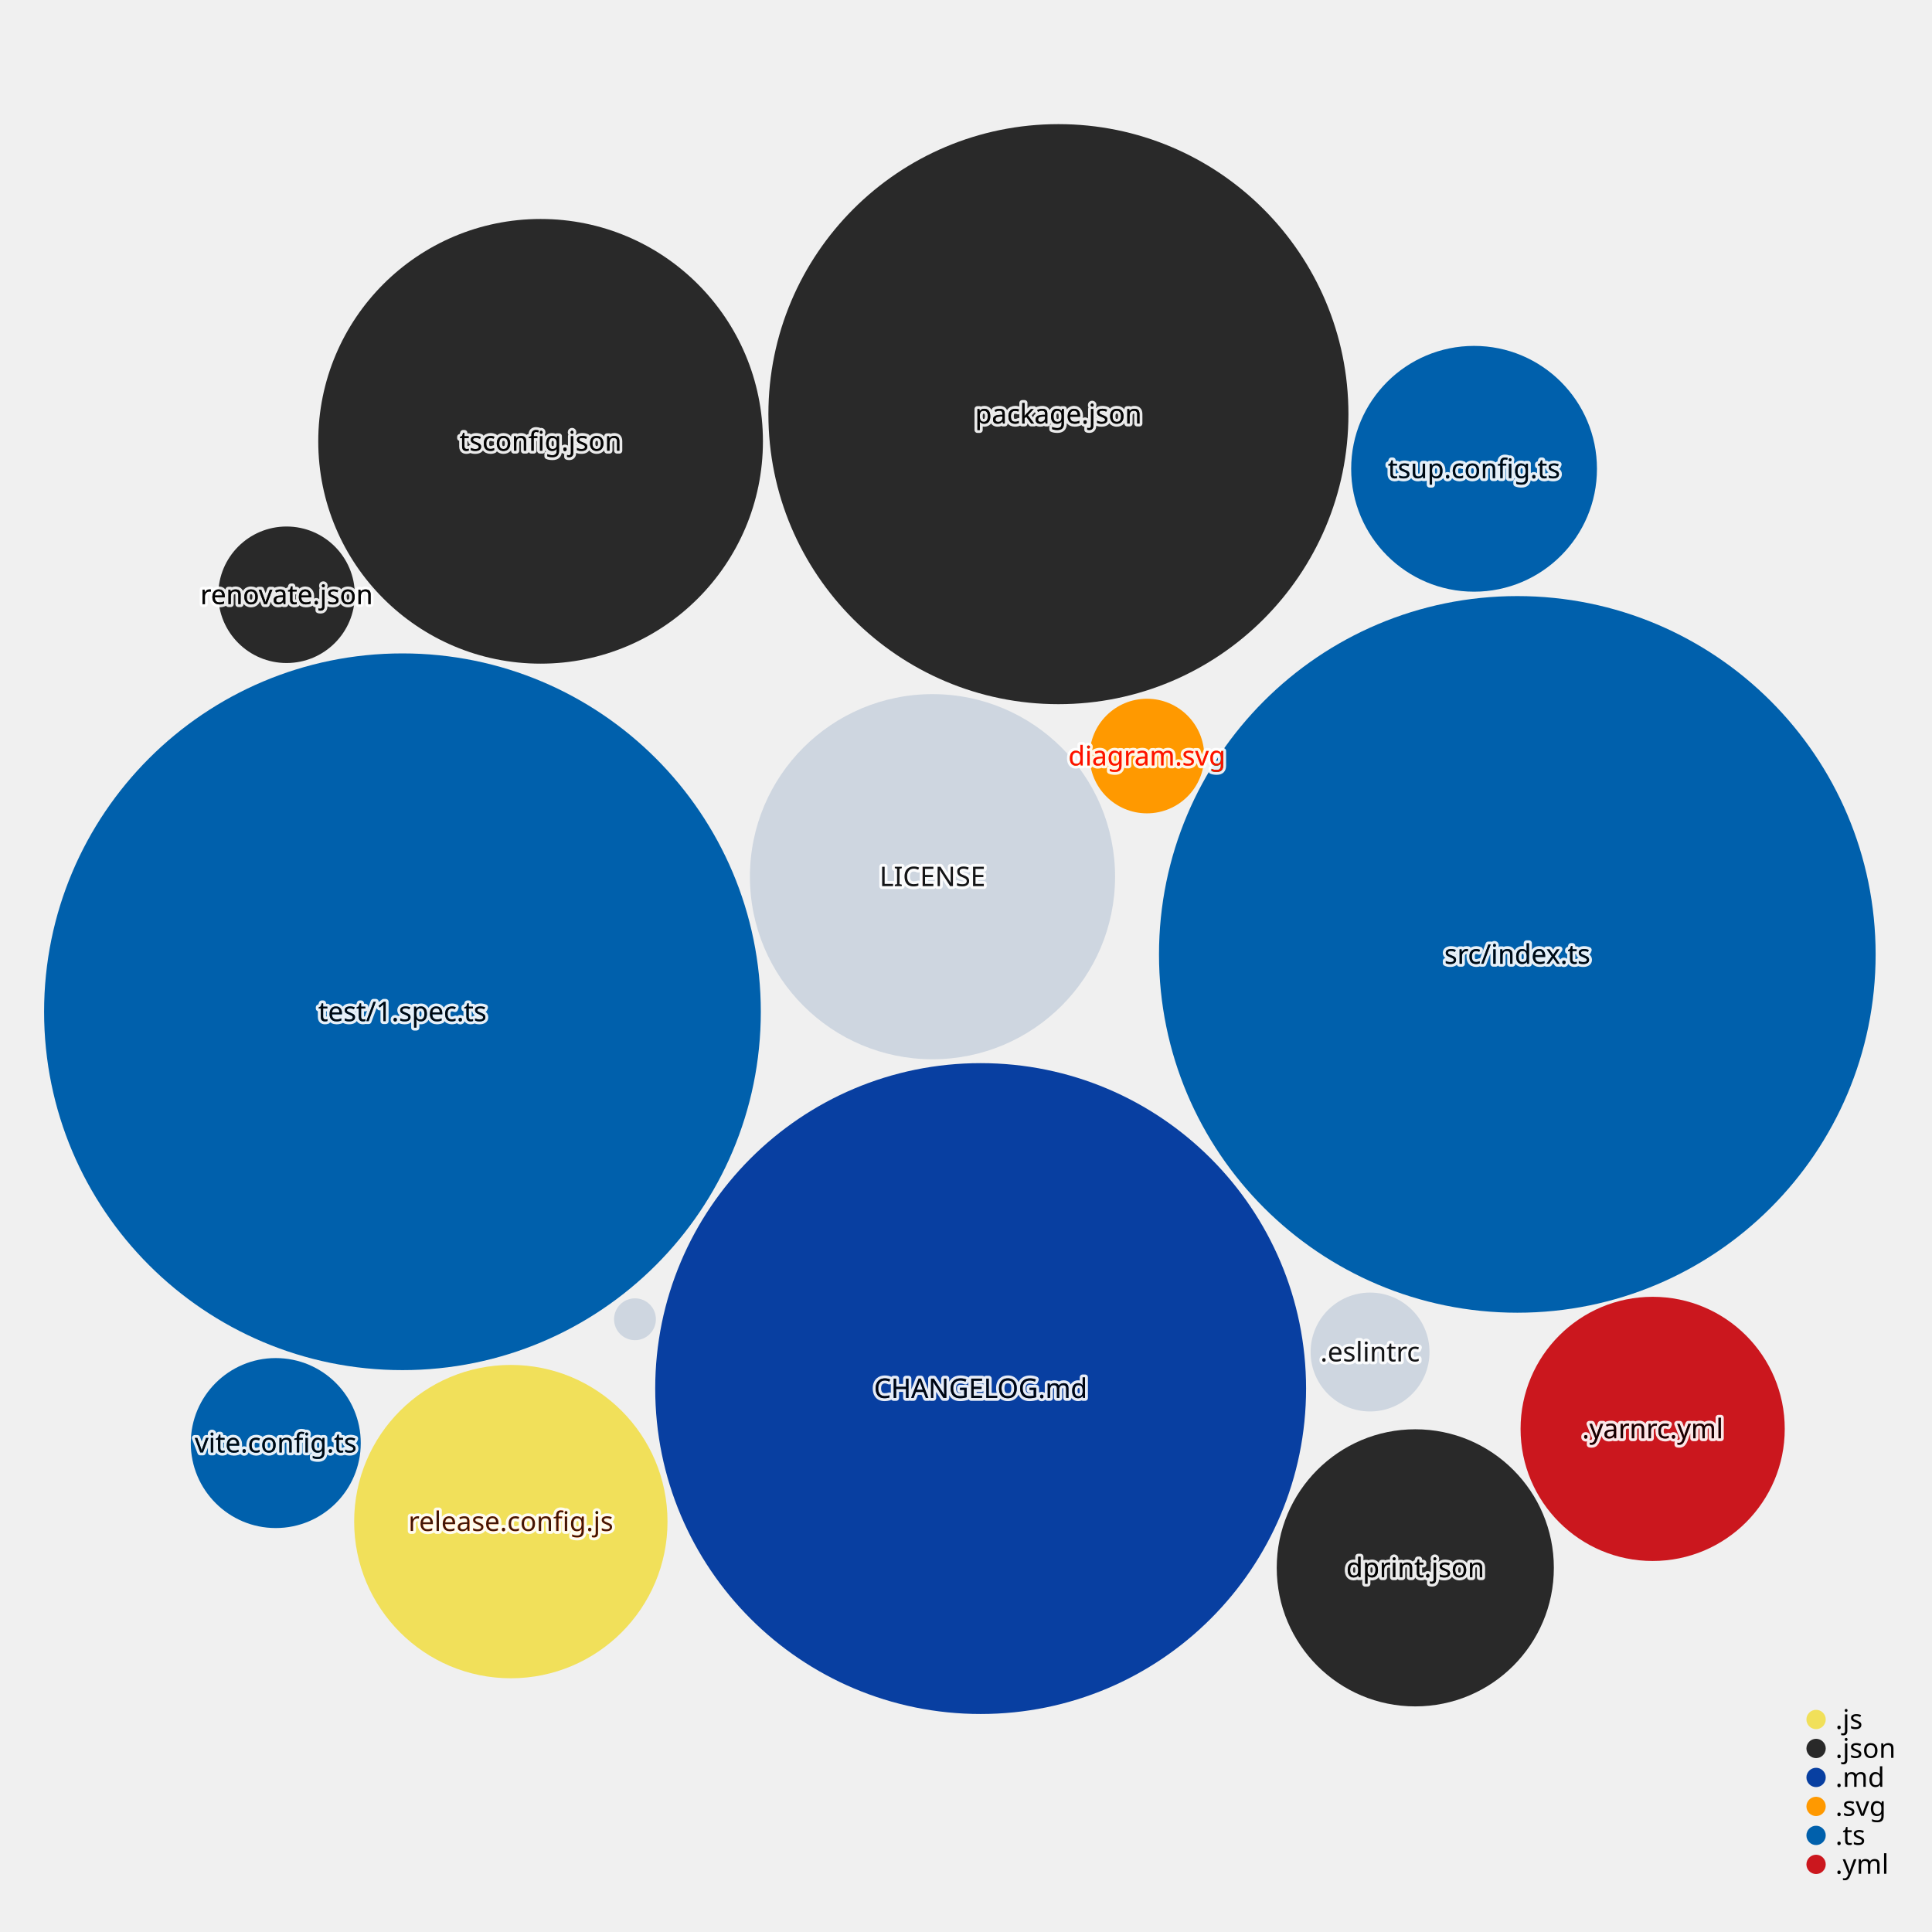
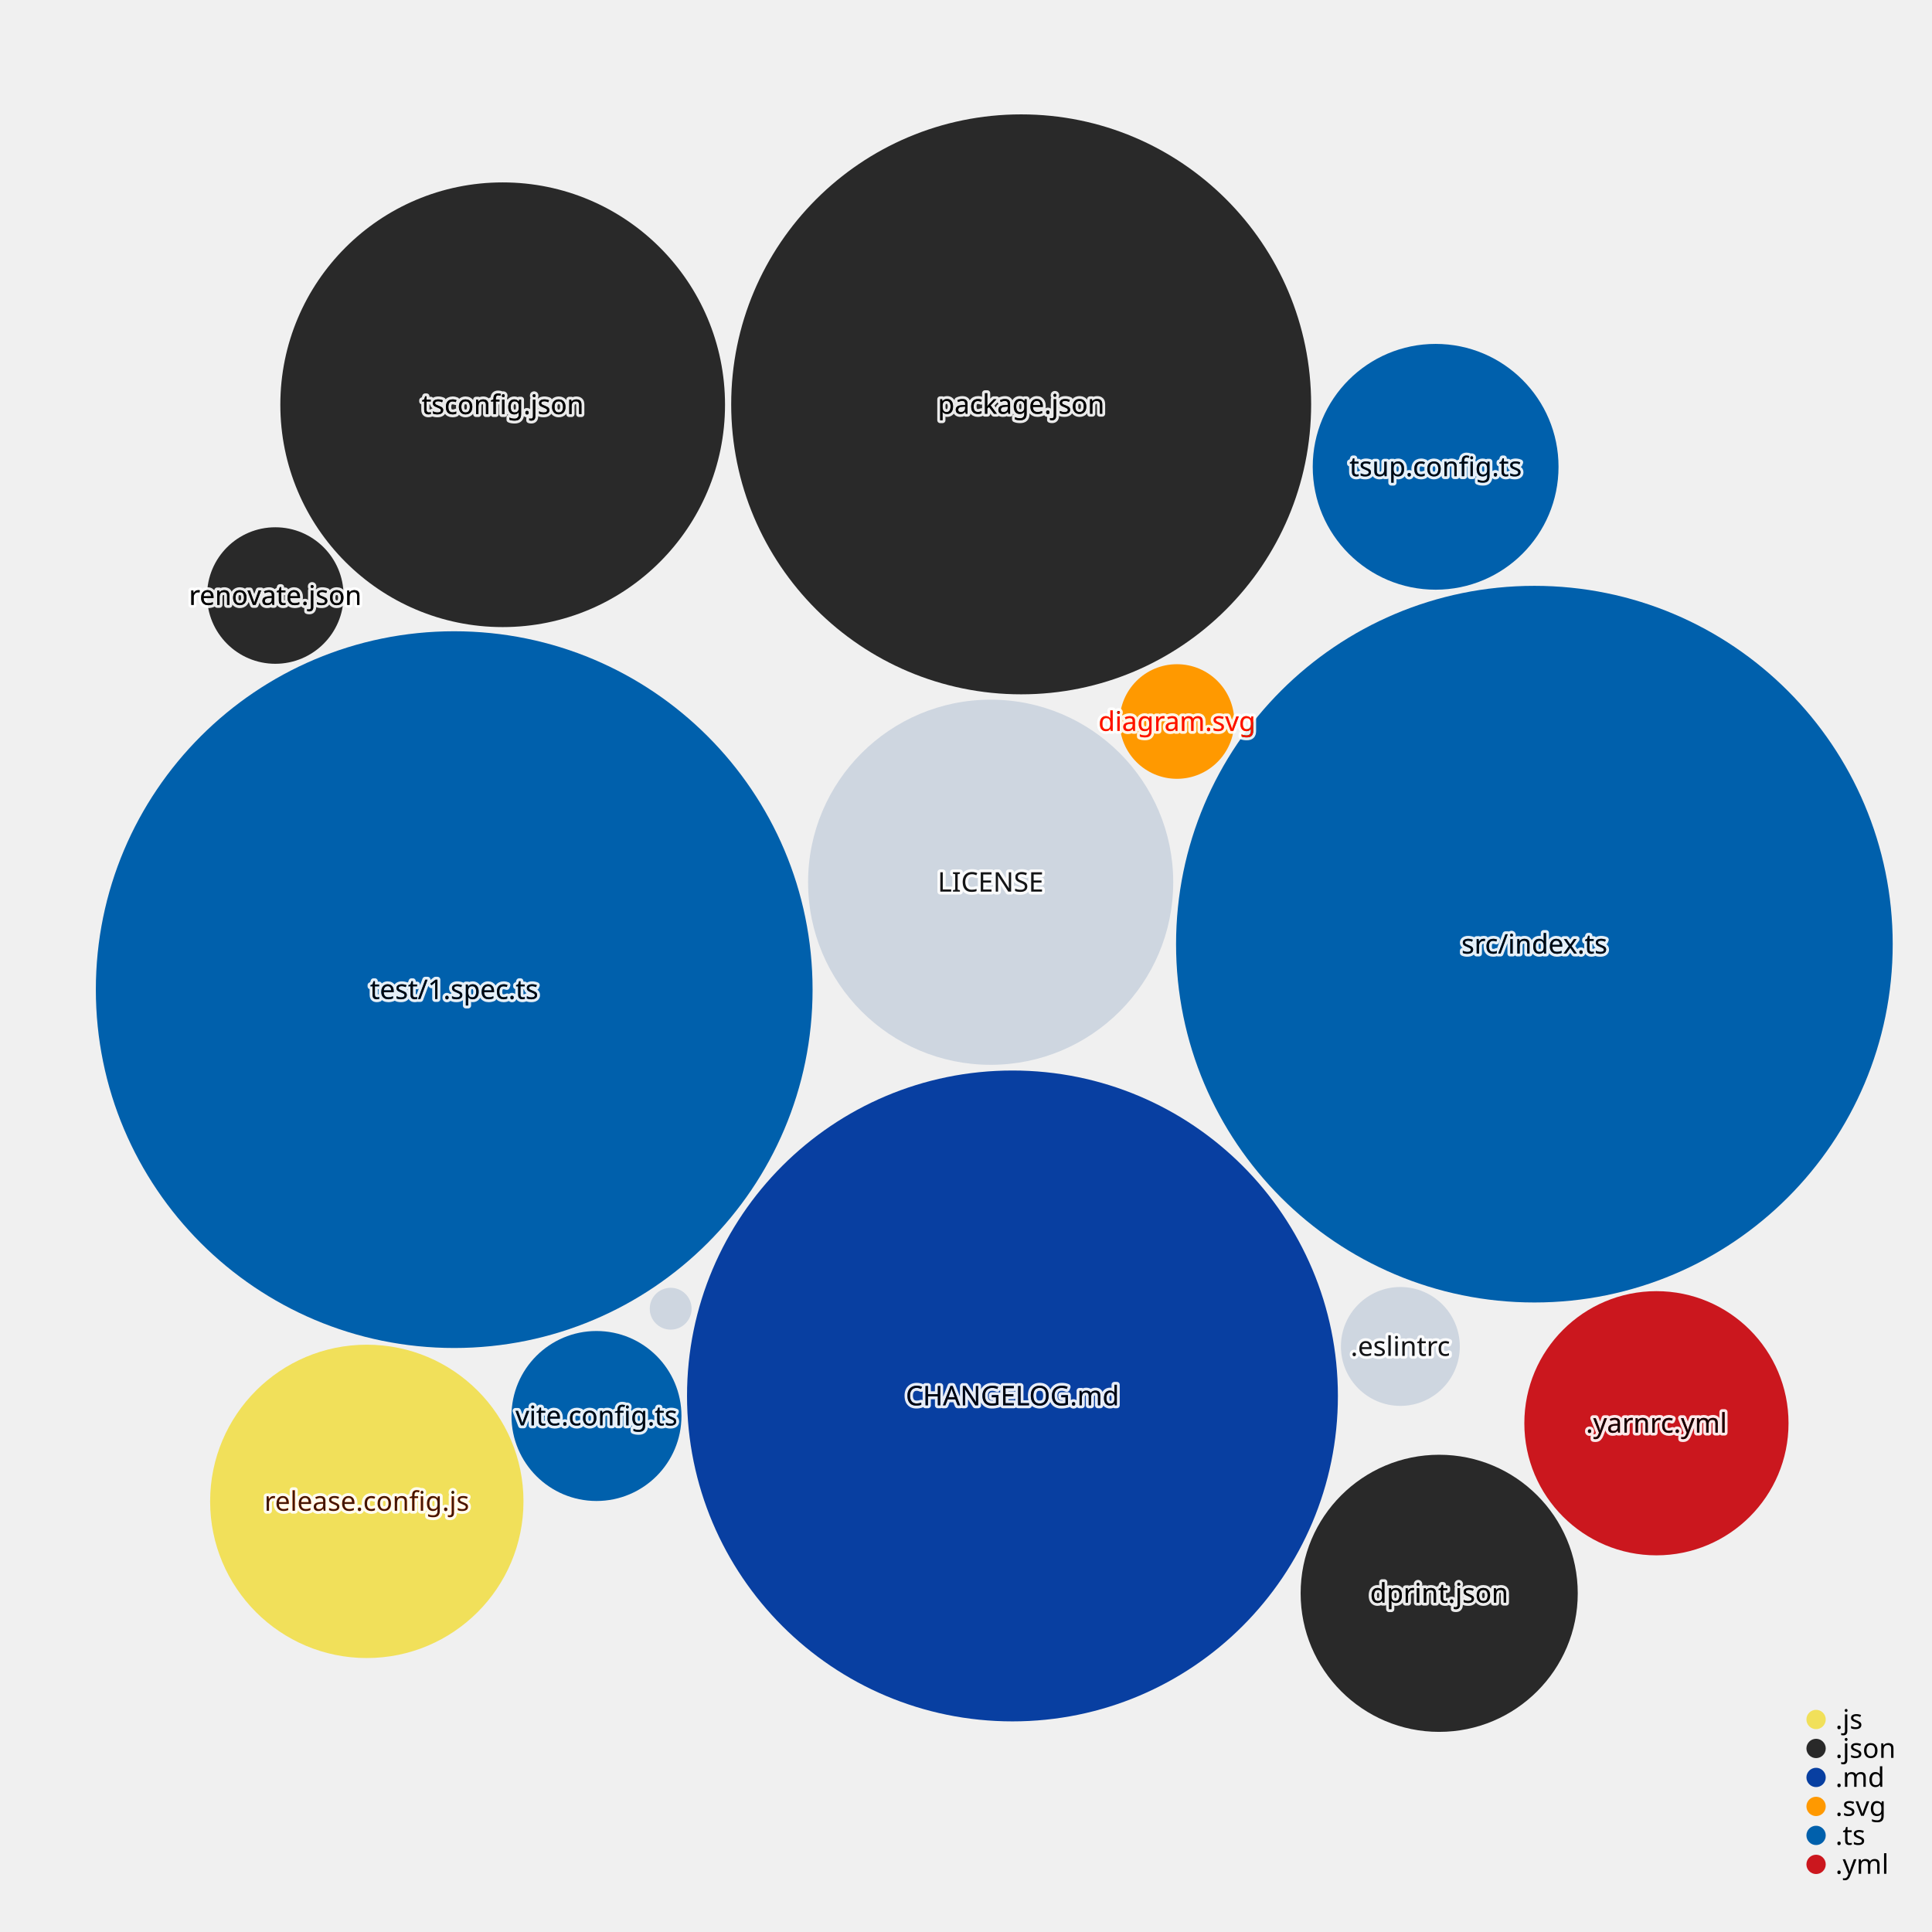
<svg xmlns="http://www.w3.org/2000/svg" width="1000" height="1000" style="background:white;font-family:sans-serif;overflow:visible">
  <defs>
    <filter id="glow" x="-50%" y="-50%" width="200%" height="200%">
      <feGaussianBlur stdDeviation="4" result="coloredBlur" />
      <feMerge>
        <feMergeNode in="coloredBlur" />
        <feMergeNode in="SourceGraphic" />
      </feMerge>
    </filter>
  </defs>
-   <g style="fill:#0060ac;transition:transform 0s ease-out, fill 0.1s ease-out" transform="translate(208.3082, 523.687)">
-     <circle style="transition:all 0.5s ease-out" r="185.485" stroke-width="0" stroke="#374151" />
+   <g style="fill:#0060ac;transition:transform 0s ease-out, fill 0.1s ease-out" transform="translate(235.0975, 512.2288)">
+     <circle style="transition:all 0.5s ease-out" r="185.488" stroke-width="0" stroke="#374151" />
  </g>
-   <g style="fill:#0060ac;transition:transform 0s ease-out, fill 0.1s ease-out" transform="translate(785.3596, 493.9952)">
-     <circle style="transition:all 0.5s ease-out" r="185.462" stroke-width="0" stroke="#374151" />
+   <g style="fill:#0060ac;transition:transform 0s ease-out, fill 0.1s ease-out" transform="translate(794.1944, 488.6965)">
+     <circle style="transition:all 0.5s ease-out" r="185.465" stroke-width="0" stroke="#374151" />
  </g>
-   <g style="fill:#083fa1;transition:transform 0s ease-out, fill 0.1s ease-out" transform="translate(507.5803, 718.7208)">
-     <circle style="transition:all 0.5s ease-out" r="168.443" stroke-width="0" stroke="#374151" />
+   <g style="fill:#083fa1;transition:transform 0s ease-out, fill 0.1s ease-out" transform="translate(524.047, 722.5397)">
+     <circle style="transition:all 0.5s ease-out" r="168.446" stroke-width="0" stroke="#374151" />
  </g>
-   <g style="fill:#292929;transition:transform 0s ease-out, fill 0.1s ease-out" transform="translate(547.834, 214.3623)">
-     <circle style="transition:all 0.5s ease-out" r="150.114" stroke-width="0" stroke="#374151" />
+   <g style="fill:#292929;transition:transform 0s ease-out, fill 0.1s ease-out" transform="translate(528.5525, 209.2925)">
+     <circle style="transition:all 0.5s ease-out" r="150.089" stroke-width="0" stroke="#374151" />
  </g>
-   <g style="fill:#292929;transition:transform 0s ease-out, fill 0.1s ease-out" transform="translate(279.8111, 228.4255)">
-     <circle style="transition:all 0.5s ease-out" r="115.083" stroke-width="0" stroke="#374151" />
+   <g style="fill:#292929;transition:transform 0s ease-out, fill 0.1s ease-out" transform="translate(260.1856, 209.4953)">
+     <circle style="transition:all 0.5s ease-out" r="115.085" stroke-width="0" stroke="#374151" />
  </g>
-   <g style="fill:#CED6E0;transition:transform 0s ease-out, fill 0.1s ease-out" transform="translate(482.66, 453.777)">
-     <circle style="transition:all 0.5s ease-out" r="94.499" stroke-width="0" stroke="#374151" />
+   <g style="fill:#CED6E0;transition:transform 0s ease-out, fill 0.1s ease-out" transform="translate(512.7602, 456.6474)">
+     <circle style="transition:all 0.5s ease-out" r="94.5" stroke-width="0" stroke="#374151" />
  </g>
-   <g style="fill:#f1e05a;transition:transform 0s ease-out, fill 0.1s ease-out" transform="translate(264.4072, 787.5783)">
-     <circle style="transition:all 0.5s ease-out" r="81.093" stroke-width="0" stroke="#374151" />
+   <g style="fill:#f1e05a;transition:transform 0s ease-out, fill 0.1s ease-out" transform="translate(189.8559, 777.1077)">
+     <circle style="transition:all 0.5s ease-out" r="81.094" stroke-width="0" stroke="#374151" />
  </g>
-   <g style="fill:#292929;transition:transform 0s ease-out, fill 0.1s ease-out" transform="translate(732.5531, 811.5105)">
-     <circle style="transition:all 0.5s ease-out" r="71.718" stroke-width="0" stroke="#374151" />
+   <g style="fill:#292929;transition:transform 0s ease-out, fill 0.1s ease-out" transform="translate(744.9231, 824.6954)">
+     <circle style="transition:all 0.5s ease-out" r="71.719" stroke-width="0" stroke="#374151" />
  </g>
-   <g style="fill:#cb171e;transition:transform 0s ease-out, fill 0.1s ease-out" transform="translate(855.413, 739.5946)">
-     <circle style="transition:all 0.5s ease-out" r="68.37" stroke-width="0" stroke="#374151" />
+   <g style="fill:#cb171e;transition:transform 0s ease-out, fill 0.1s ease-out" transform="translate(857.366, 736.67)">
+     <circle style="transition:all 0.5s ease-out" r="68.371" stroke-width="0" stroke="#374151" />
  </g>
-   <g style="fill:#0060ac;transition:transform 0s ease-out, fill 0.1s ease-out" transform="translate(762.9733, 242.6463)">
-     <circle style="transition:all 0.5s ease-out" r="63.609" stroke-width="0" stroke="#374151" />
+   <g style="fill:#0060ac;transition:transform 0s ease-out, fill 0.1s ease-out" transform="translate(743.0795, 241.6159)">
+     <circle style="transition:all 0.5s ease-out" r="63.61" stroke-width="0" stroke="#374151" />
  </g>
-   <g style="fill:#0060ac;transition:transform 0s ease-out, fill 0.1s ease-out" transform="translate(142.7372, 746.9236)">
+   <g style="fill:#0060ac;transition:transform 0s ease-out, fill 0.1s ease-out" transform="translate(308.7325, 732.9169)">
    <circle style="transition:all 0.5s ease-out" r="43.99" stroke-width="0" stroke="#374151" />
  </g>
-   <g style="fill:#292929;transition:transform 0s ease-out, fill 0.1s ease-out" transform="translate(148.3238, 307.8508)">
+   <g style="fill:#292929;transition:transform 0s ease-out, fill 0.1s ease-out" transform="translate(142.5051, 308.2451)">
    <circle style="transition:all 0.5s ease-out" r="35.33" stroke-width="0" stroke="#374151" />
  </g>
-   <g style="fill:#CED6E0;transition:transform 0s ease-out, fill 0.1s ease-out" transform="translate(709.141, 699.8037)">
+   <g style="fill:#CED6E0;transition:transform 0s ease-out, fill 0.1s ease-out" transform="translate(724.8269, 696.9182)">
    <circle style="transition:all 0.5s ease-out" r="30.767" stroke-width="0" stroke="#374151" />
  </g>
-   <g style="fill:#ff9900;transition:transform 0s ease-out, fill 0.1s ease-out" transform="translate(593.6553, 391.3292)">
+   <g style="fill:#ff9900;transition:transform 0s ease-out, fill 0.1s ease-out" transform="translate(609.19, 373.4525)">
    <circle style="transition:all 0.5s ease-out" r="29.658" stroke-width="0" stroke="#374151" />
  </g>
-   <g style="fill:#CED6E0;transition:transform 0s ease-out, fill 0.1s ease-out" transform="translate(328.6637, 682.8441)">
+   <g style="fill:#CED6E0;transition:transform 0s ease-out, fill 0.1s ease-out" transform="translate(347.1396, 677.3861)">
    <circle style="transition:all 0.5s ease-out" r="10.83" stroke-width="0" stroke="#374151" />
  </g>
-   <g style="fill:#0060ac;transition:transform 0s ease-out" transform="translate(208.3082, 523.687)">
+   <g style="fill:#0060ac;transition:transform 0s ease-out" transform="translate(235.0975, 512.2288)">
    <text style="pointer-events:none;opacity:0.9;font-size:14px;font-weight:500;transition:all 0.5s ease-out" fill="#4B5563" text-anchor="middle" dominant-baseline="middle" stroke="white" stroke-width="3" stroke-linejoin="round">test/1.spec.ts</text>
    <text style="pointer-events:none;opacity:1;font-size:14px;font-weight:500;transition:all 0.5s ease-out" text-anchor="middle" dominant-baseline="middle">test/1.spec.ts</text>
    <text style="pointer-events:none;opacity:0.9;font-size:14px;font-weight:500;mix-blend-mode:color-burn;transition:all 0.5s ease-out" fill="#110101" text-anchor="middle" dominant-baseline="middle">test/1.spec.ts</text>
  </g>
-   <g style="fill:#0060ac;transition:transform 0s ease-out" transform="translate(785.3596, 493.9952)">
+   <g style="fill:#0060ac;transition:transform 0s ease-out" transform="translate(794.1944, 488.6965)">
    <text style="pointer-events:none;opacity:0.9;font-size:14px;font-weight:500;transition:all 0.5s ease-out" fill="#4B5563" text-anchor="middle" dominant-baseline="middle" stroke="white" stroke-width="3" stroke-linejoin="round">src/index.ts</text>
    <text style="pointer-events:none;opacity:1;font-size:14px;font-weight:500;transition:all 0.5s ease-out" text-anchor="middle" dominant-baseline="middle">src/index.ts</text>
    <text style="pointer-events:none;opacity:0.9;font-size:14px;font-weight:500;mix-blend-mode:color-burn;transition:all 0.5s ease-out" fill="#110101" text-anchor="middle" dominant-baseline="middle">src/index.ts</text>
  </g>
-   <g style="fill:#083fa1;transition:transform 0s ease-out" transform="translate(507.5803, 718.7208)">
+   <g style="fill:#083fa1;transition:transform 0s ease-out" transform="translate(524.047, 722.5397)">
    <text style="pointer-events:none;opacity:0.9;font-size:14px;font-weight:500;transition:all 0.5s ease-out" fill="#4B5563" text-anchor="middle" dominant-baseline="middle" stroke="white" stroke-width="3" stroke-linejoin="round">CHANGELOG.md</text>
    <text style="pointer-events:none;opacity:1;font-size:14px;font-weight:500;transition:all 0.5s ease-out" text-anchor="middle" dominant-baseline="middle">CHANGELOG.md</text>
    <text style="pointer-events:none;opacity:0.9;font-size:14px;font-weight:500;mix-blend-mode:color-burn;transition:all 0.5s ease-out" fill="#110101" text-anchor="middle" dominant-baseline="middle">CHANGELOG.md</text>
  </g>
-   <g style="fill:#292929;transition:transform 0s ease-out" transform="translate(547.834, 214.3623)">
+   <g style="fill:#292929;transition:transform 0s ease-out" transform="translate(528.5525, 209.2925)">
    <text style="pointer-events:none;opacity:0.9;font-size:14px;font-weight:500;transition:all 0.5s ease-out" fill="#4B5563" text-anchor="middle" dominant-baseline="middle" stroke="white" stroke-width="3" stroke-linejoin="round">package.json</text>
    <text style="pointer-events:none;opacity:1;font-size:14px;font-weight:500;transition:all 0.5s ease-out" text-anchor="middle" dominant-baseline="middle">package.json</text>
    <text style="pointer-events:none;opacity:0.9;font-size:14px;font-weight:500;mix-blend-mode:color-burn;transition:all 0.5s ease-out" fill="#110101" text-anchor="middle" dominant-baseline="middle">package.json</text>
  </g>
-   <g style="fill:#292929;transition:transform 0s ease-out" transform="translate(279.8111, 228.4255)">
+   <g style="fill:#292929;transition:transform 0s ease-out" transform="translate(260.1856, 209.4953)">
    <text style="pointer-events:none;opacity:0.9;font-size:14px;font-weight:500;transition:all 0.5s ease-out" fill="#4B5563" text-anchor="middle" dominant-baseline="middle" stroke="white" stroke-width="3" stroke-linejoin="round">tsconfig.json</text>
    <text style="pointer-events:none;opacity:1;font-size:14px;font-weight:500;transition:all 0.5s ease-out" text-anchor="middle" dominant-baseline="middle">tsconfig.json</text>
    <text style="pointer-events:none;opacity:0.9;font-size:14px;font-weight:500;mix-blend-mode:color-burn;transition:all 0.5s ease-out" fill="#110101" text-anchor="middle" dominant-baseline="middle">tsconfig.json</text>
  </g>
-   <g style="fill:#CED6E0;transition:transform 0s ease-out" transform="translate(482.66, 453.777)">
+   <g style="fill:#CED6E0;transition:transform 0s ease-out" transform="translate(512.7602, 456.6474)">
    <text style="pointer-events:none;opacity:0.9;font-size:14px;font-weight:500;transition:all 0.5s ease-out" fill="#4B5563" text-anchor="middle" dominant-baseline="middle" stroke="white" stroke-width="3" stroke-linejoin="round">LICENSE</text>
    <text style="pointer-events:none;opacity:1;font-size:14px;font-weight:500;transition:all 0.5s ease-out" text-anchor="middle" dominant-baseline="middle">LICENSE</text>
    <text style="pointer-events:none;opacity:0.9;font-size:14px;font-weight:500;mix-blend-mode:color-burn;transition:all 0.5s ease-out" fill="#110101" text-anchor="middle" dominant-baseline="middle">LICENSE</text>
  </g>
-   <g style="fill:#f1e05a;transition:transform 0s ease-out" transform="translate(264.4072, 787.5783)">
+   <g style="fill:#f1e05a;transition:transform 0s ease-out" transform="translate(189.8559, 777.1077)">
    <text style="pointer-events:none;opacity:0.9;font-size:14px;font-weight:500;transition:all 0.5s ease-out" fill="#4B5563" text-anchor="middle" dominant-baseline="middle" stroke="white" stroke-width="3" stroke-linejoin="round">release.config.js</text>
    <text style="pointer-events:none;opacity:1;font-size:14px;font-weight:500;transition:all 0.5s ease-out" text-anchor="middle" dominant-baseline="middle">release.config.js</text>
    <text style="pointer-events:none;opacity:0.9;font-size:14px;font-weight:500;mix-blend-mode:color-burn;transition:all 0.5s ease-out" fill="#110101" text-anchor="middle" dominant-baseline="middle">release.config.js</text>
  </g>
-   <g style="fill:#292929;transition:transform 0s ease-out" transform="translate(732.5531, 811.5105)">
+   <g style="fill:#292929;transition:transform 0s ease-out" transform="translate(744.9231, 824.6954)">
    <text style="pointer-events:none;opacity:0.9;font-size:14px;font-weight:500;transition:all 0.5s ease-out" fill="#4B5563" text-anchor="middle" dominant-baseline="middle" stroke="white" stroke-width="3" stroke-linejoin="round">dprint.json</text>
    <text style="pointer-events:none;opacity:1;font-size:14px;font-weight:500;transition:all 0.5s ease-out" text-anchor="middle" dominant-baseline="middle">dprint.json</text>
    <text style="pointer-events:none;opacity:0.9;font-size:14px;font-weight:500;mix-blend-mode:color-burn;transition:all 0.5s ease-out" fill="#110101" text-anchor="middle" dominant-baseline="middle">dprint.json</text>
  </g>
-   <g style="fill:#cb171e;transition:transform 0s ease-out" transform="translate(855.413, 739.5946)">
+   <g style="fill:#cb171e;transition:transform 0s ease-out" transform="translate(857.366, 736.67)">
    <text style="pointer-events:none;opacity:0.9;font-size:14px;font-weight:500;transition:all 0.5s ease-out" fill="#4B5563" text-anchor="middle" dominant-baseline="middle" stroke="white" stroke-width="3" stroke-linejoin="round">.yarnrc.yml</text>
    <text style="pointer-events:none;opacity:1;font-size:14px;font-weight:500;transition:all 0.5s ease-out" text-anchor="middle" dominant-baseline="middle">.yarnrc.yml</text>
    <text style="pointer-events:none;opacity:0.9;font-size:14px;font-weight:500;mix-blend-mode:color-burn;transition:all 0.5s ease-out" fill="#110101" text-anchor="middle" dominant-baseline="middle">.yarnrc.yml</text>
  </g>
-   <g style="fill:#0060ac;transition:transform 0s ease-out" transform="translate(762.9733, 242.6463)">
+   <g style="fill:#0060ac;transition:transform 0s ease-out" transform="translate(743.0795, 241.6159)">
    <text style="pointer-events:none;opacity:0.9;font-size:14px;font-weight:500;transition:all 0.5s ease-out" fill="#4B5563" text-anchor="middle" dominant-baseline="middle" stroke="white" stroke-width="3" stroke-linejoin="round">tsup.config.ts</text>
    <text style="pointer-events:none;opacity:1;font-size:14px;font-weight:500;transition:all 0.5s ease-out" text-anchor="middle" dominant-baseline="middle">tsup.config.ts</text>
    <text style="pointer-events:none;opacity:0.9;font-size:14px;font-weight:500;mix-blend-mode:color-burn;transition:all 0.5s ease-out" fill="#110101" text-anchor="middle" dominant-baseline="middle">tsup.config.ts</text>
  </g>
-   <g style="fill:#0060ac;transition:transform 0s ease-out" transform="translate(142.7372, 746.9236)">
+   <g style="fill:#0060ac;transition:transform 0s ease-out" transform="translate(308.7325, 732.9169)">
    <text style="pointer-events:none;opacity:0.9;font-size:14px;font-weight:500;transition:all 0.5s ease-out" fill="#4B5563" text-anchor="middle" dominant-baseline="middle" stroke="white" stroke-width="3" stroke-linejoin="round">vite.config.ts</text>
    <text style="pointer-events:none;opacity:1;font-size:14px;font-weight:500;transition:all 0.5s ease-out" text-anchor="middle" dominant-baseline="middle">vite.config.ts</text>
    <text style="pointer-events:none;opacity:0.9;font-size:14px;font-weight:500;mix-blend-mode:color-burn;transition:all 0.5s ease-out" fill="#110101" text-anchor="middle" dominant-baseline="middle">vite.config.ts</text>
  </g>
-   <g style="fill:#292929;transition:transform 0s ease-out" transform="translate(148.3238, 307.8508)">
+   <g style="fill:#292929;transition:transform 0s ease-out" transform="translate(142.5051, 308.2451)">
    <text style="pointer-events:none;opacity:0.9;font-size:14px;font-weight:500;transition:all 0.5s ease-out" fill="#4B5563" text-anchor="middle" dominant-baseline="middle" stroke="white" stroke-width="3" stroke-linejoin="round">renovate.json</text>
    <text style="pointer-events:none;opacity:1;font-size:14px;font-weight:500;transition:all 0.5s ease-out" text-anchor="middle" dominant-baseline="middle">renovate.json</text>
    <text style="pointer-events:none;opacity:0.9;font-size:14px;font-weight:500;mix-blend-mode:color-burn;transition:all 0.5s ease-out" fill="#110101" text-anchor="middle" dominant-baseline="middle">renovate.json</text>
  </g>
-   <g style="fill:#CED6E0;transition:transform 0s ease-out" transform="translate(709.141, 699.8037)">
+   <g style="fill:#CED6E0;transition:transform 0s ease-out" transform="translate(724.8269, 696.9182)">
    <text style="pointer-events:none;opacity:0.9;font-size:14px;font-weight:500;transition:all 0.5s ease-out" fill="#4B5563" text-anchor="middle" dominant-baseline="middle" stroke="white" stroke-width="3" stroke-linejoin="round">.eslintrc</text>
    <text style="pointer-events:none;opacity:1;font-size:14px;font-weight:500;transition:all 0.5s ease-out" text-anchor="middle" dominant-baseline="middle">.eslintrc</text>
    <text style="pointer-events:none;opacity:0.9;font-size:14px;font-weight:500;mix-blend-mode:color-burn;transition:all 0.5s ease-out" fill="#110101" text-anchor="middle" dominant-baseline="middle">.eslintrc</text>
  </g>
-   <g style="fill:#ff9900;transition:transform 0s ease-out" transform="translate(593.6553, 391.3292)">
+   <g style="fill:#ff9900;transition:transform 0s ease-out" transform="translate(609.19, 373.4525)">
    <text style="pointer-events:none;opacity:0.9;font-size:14px;font-weight:500;transition:all 0.5s ease-out" fill="#4B5563" text-anchor="middle" dominant-baseline="middle" stroke="white" stroke-width="3" stroke-linejoin="round">diagram.svg</text>
    <text style="pointer-events:none;opacity:1;font-size:14px;font-weight:500;transition:all 0.5s ease-out" text-anchor="middle" dominant-baseline="middle">diagram.svg</text>
    <text style="pointer-events:none;opacity:0.9;font-size:14px;font-weight:500;mix-blend-mode:color-burn;transition:all 0.5s ease-out" fill="#110101" text-anchor="middle" dominant-baseline="middle">diagram.svg</text>
  </g>
  <g transform="translate(940, 890)">
    <g transform="translate(0, 0)">
      <circle r="5" fill="#f1e05a" />
      <text x="10" style="font-size:14px;font-weight:300" dominant-baseline="middle">.js</text>
    </g>
    <g transform="translate(0, 15)">
      <circle r="5" fill="#292929" />
      <text x="10" style="font-size:14px;font-weight:300" dominant-baseline="middle">.json</text>
    </g>
    <g transform="translate(0, 30)">
      <circle r="5" fill="#083fa1" />
      <text x="10" style="font-size:14px;font-weight:300" dominant-baseline="middle">.md</text>
    </g>
    <g transform="translate(0, 45)">
      <circle r="5" fill="#ff9900" />
      <text x="10" style="font-size:14px;font-weight:300" dominant-baseline="middle">.svg</text>
    </g>
    <g transform="translate(0, 60)">
      <circle r="5" fill="#0060ac" />
      <text x="10" style="font-size:14px;font-weight:300" dominant-baseline="middle">.ts</text>
    </g>
    <g transform="translate(0, 75)">
      <circle r="5" fill="#cb171e" />
      <text x="10" style="font-size:14px;font-weight:300" dominant-baseline="middle">.yml</text>
    </g>
    <g fill="#9CA3AF" style="font-weight:300;font-style:italic;font-size:12px">each dot sized by file size</g>
  </g>
</svg>
